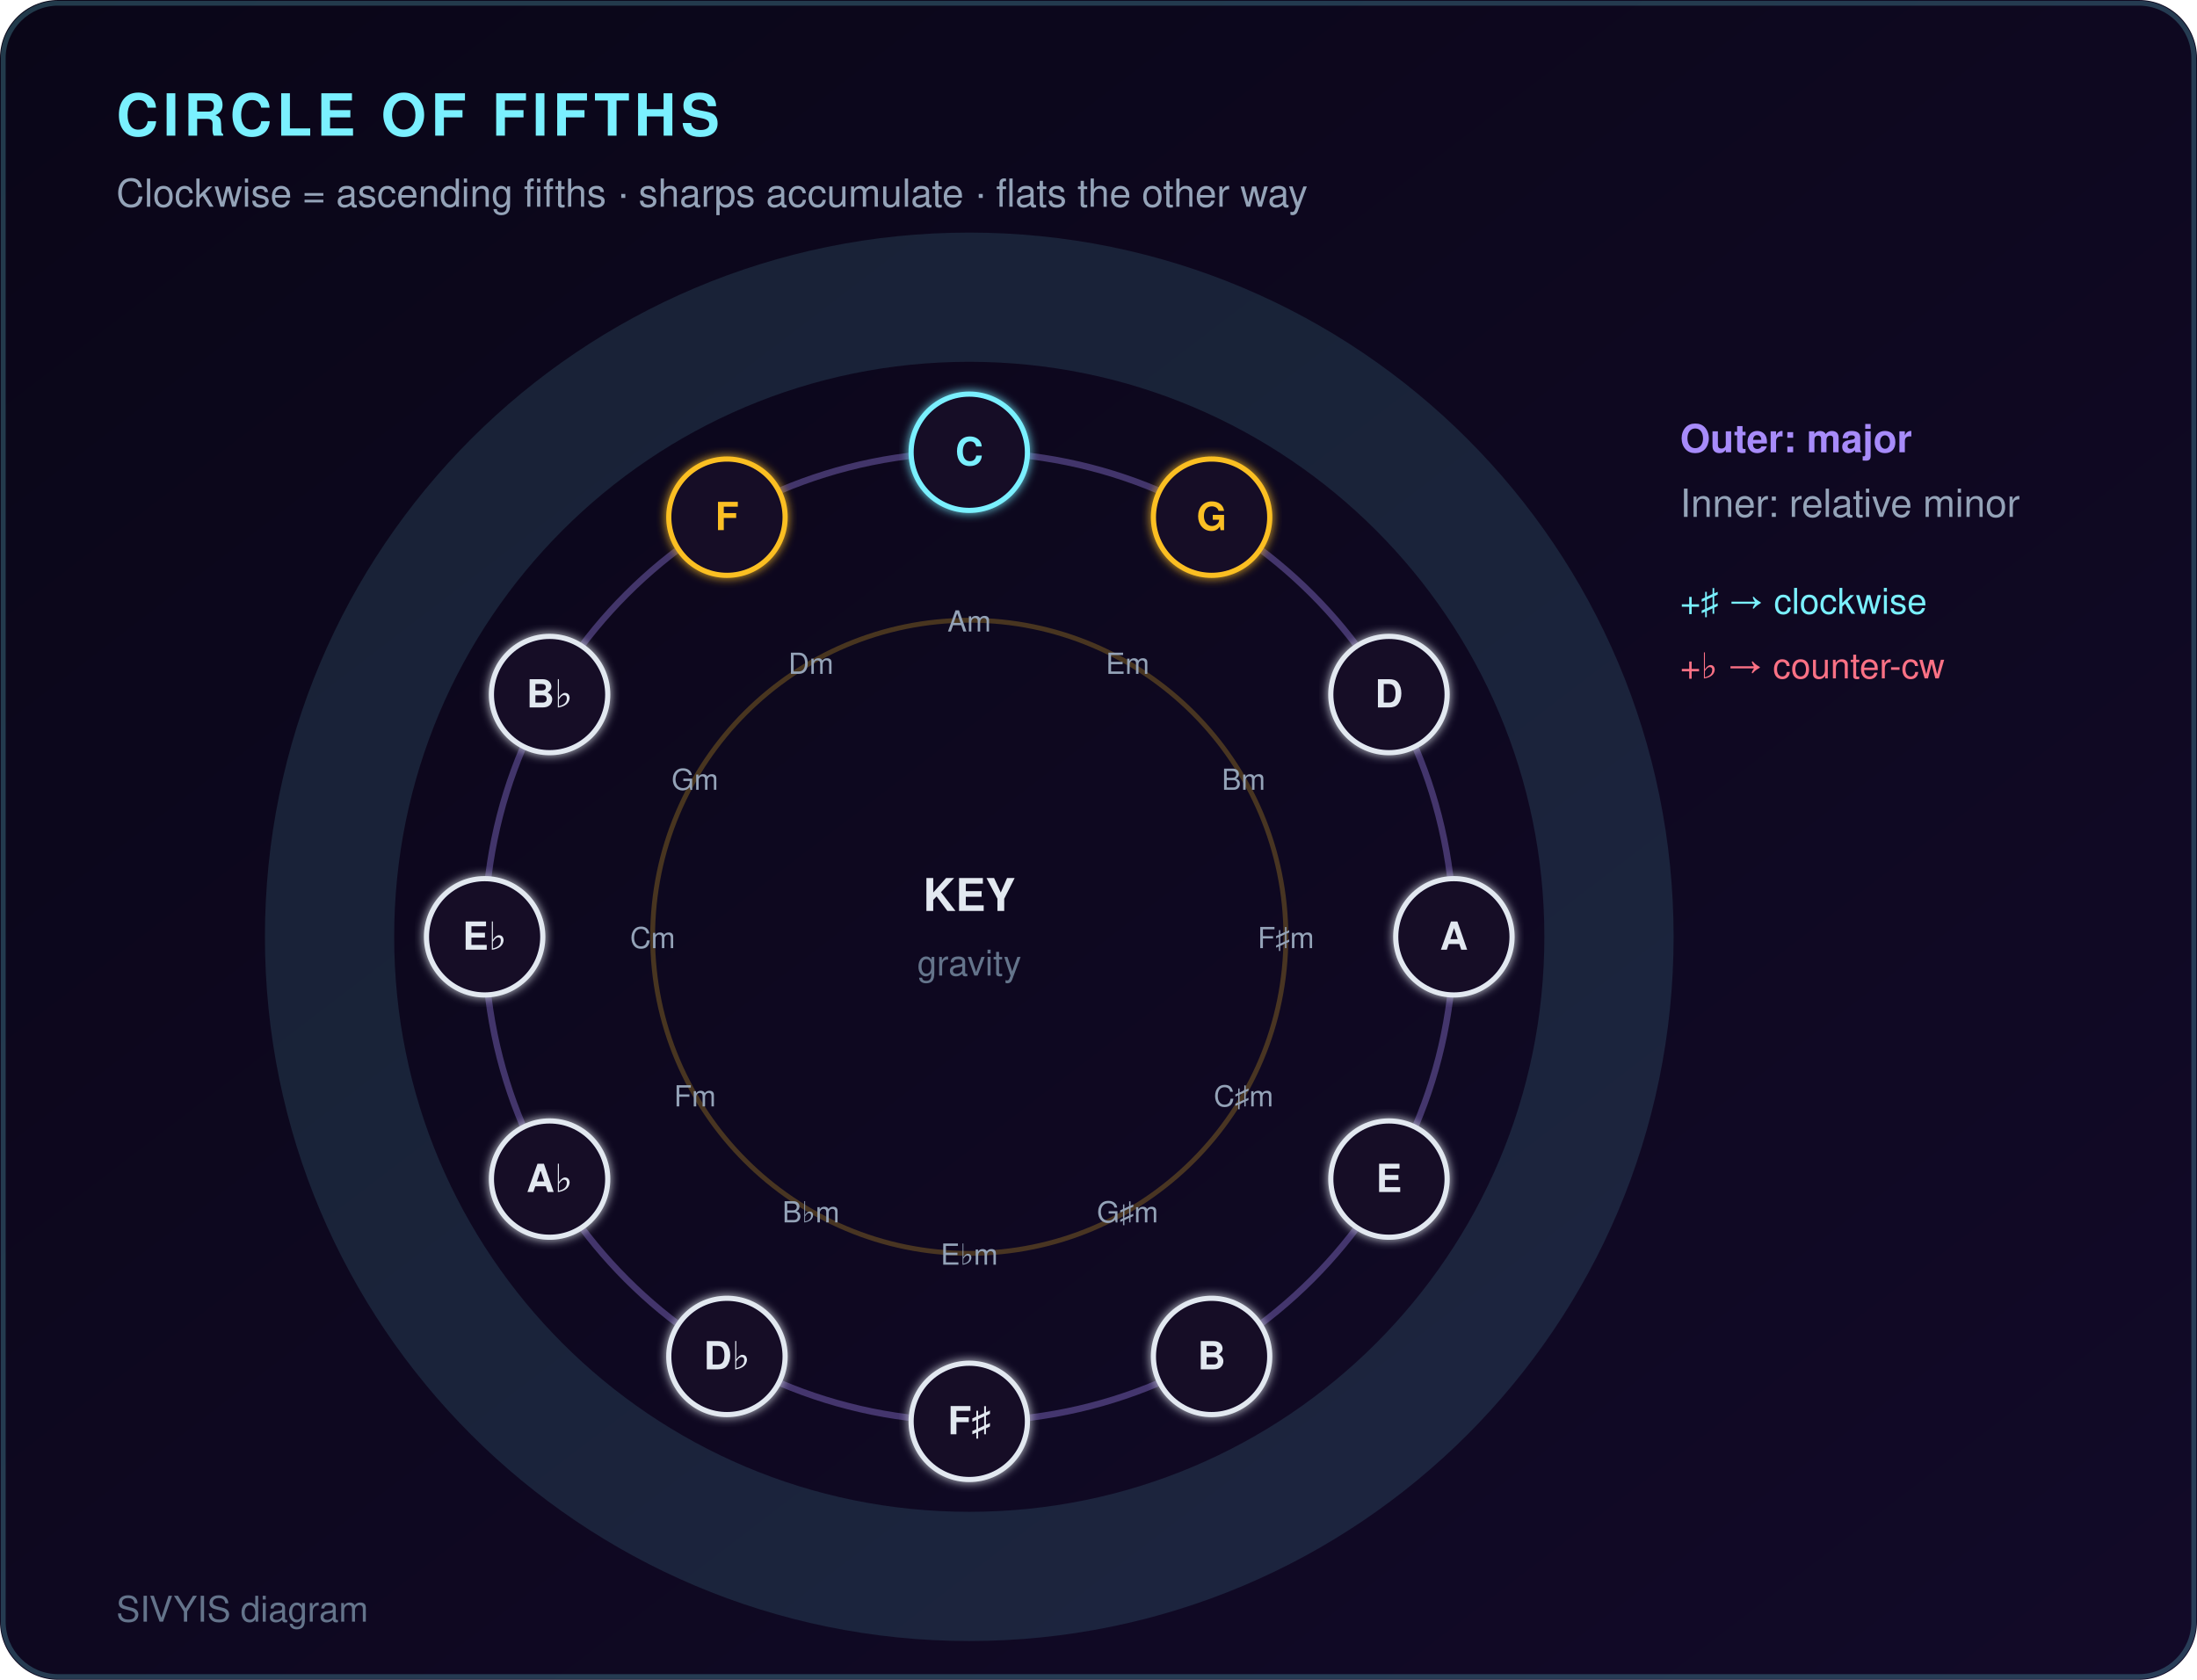
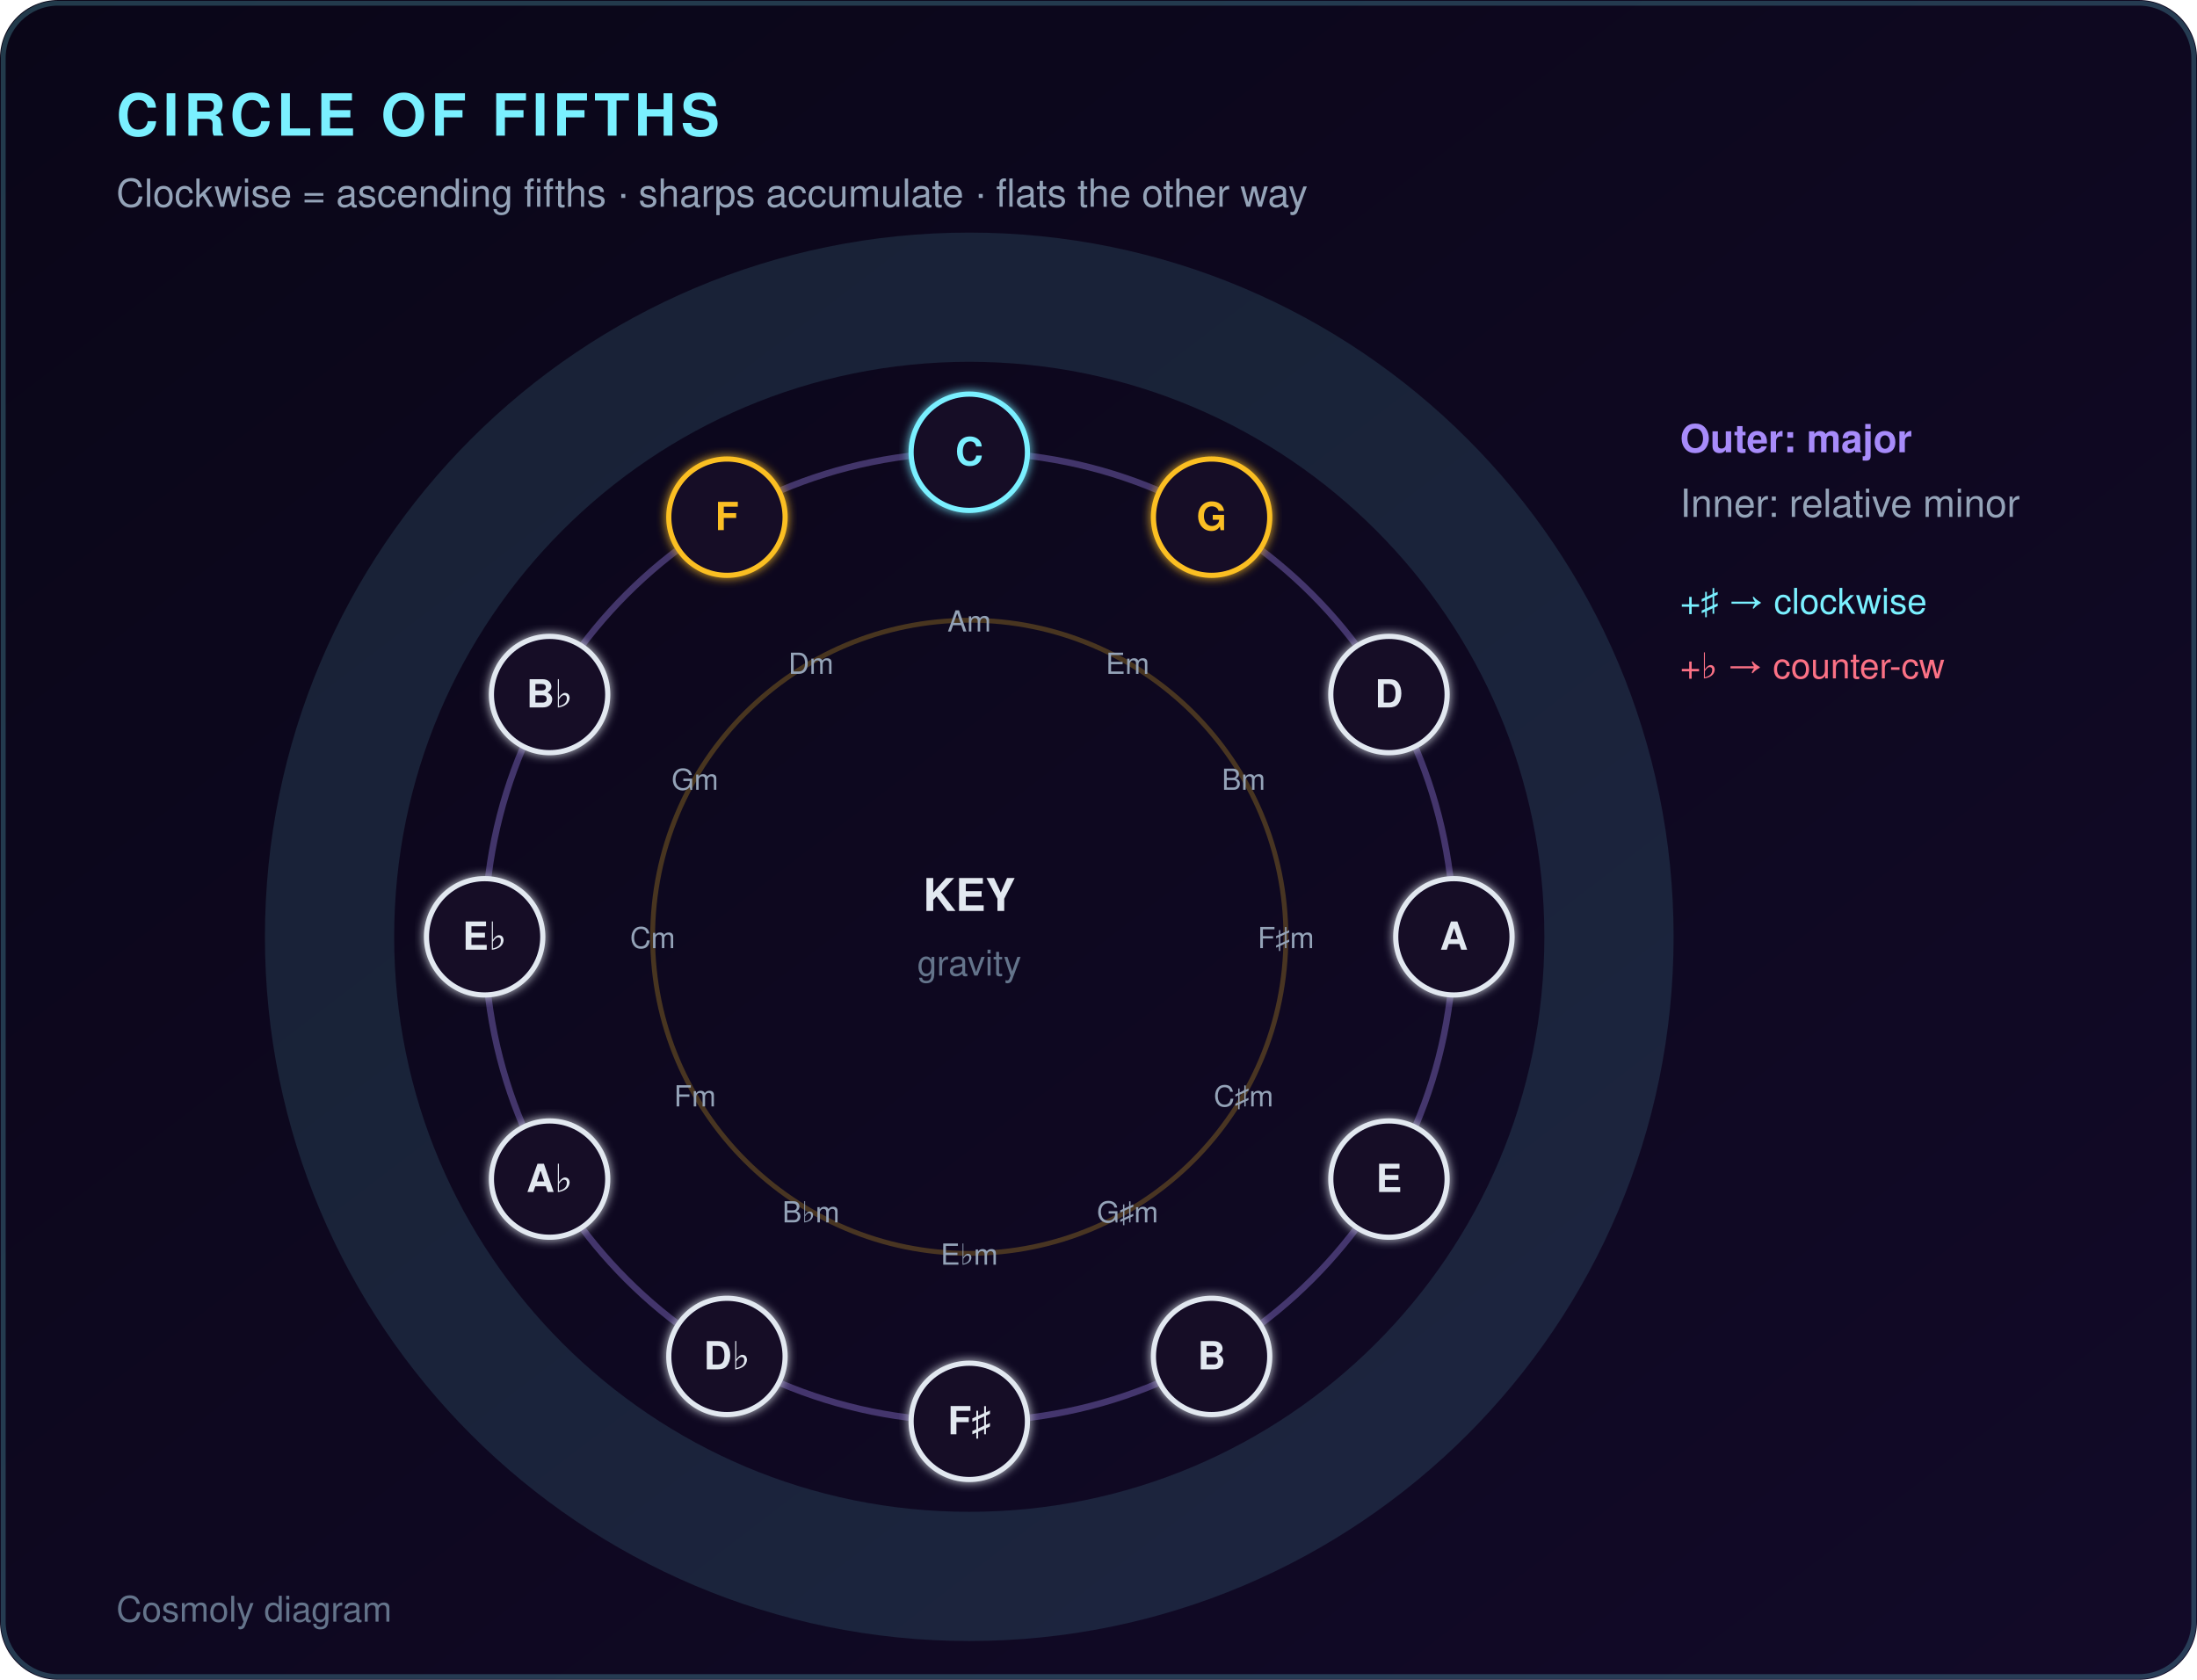
<svg xmlns="http://www.w3.org/2000/svg" viewBox="0 0 680 520" role="img" aria-labelledby="t d">
  <defs>
    <linearGradient id="bg" x1="0" y1="0" x2="1" y2="1">
      <stop offset="0%" stop-color="#0a0618" />
      <stop offset="100%" stop-color="#120a28" />
    </linearGradient>
    <filter id="glow">
      <feGaussianBlur stdDeviation="1.4" result="b" />
      <feMerge>
        <feMergeNode in="b" />
        <feMergeNode in="SourceGraphic" />
      </feMerge>
    </filter>
  </defs>
  <rect width="680" height="520" rx="18" fill="url(#bg)" />
  <rect x="1" y="1" width="678" height="518" rx="17" fill="none" stroke="rgba(122,240,255,0.22)" stroke-width="1.5" />
  <text x="36" y="42" fill="#7af0ff" font-family="Segoe UI, Helvetica, Arial, sans-serif" font-size="18" font-weight="700" letter-spacing="0.08em">CIRCLE OF FIFTHS</text>
  <text x="36" y="64" fill="#94a3b8" font-family="Segoe UI, Helvetica, Arial, sans-serif" font-size="12">Clockwise = ascending fifths · sharps accumulate · flats the other way</text>
  <circle cx="300" cy="290" r="198" fill="none" stroke="rgba(122,240,255,0.12)" stroke-width="40" />
  <circle cx="300" cy="290" r="150" fill="none" stroke="rgba(167,139,250,0.35)" stroke-width="2" />
  <circle cx="300" cy="290" r="98" fill="none" stroke="rgba(251,191,36,0.25)" stroke-width="1.5" />
  <text x="300" y="282" text-anchor="middle" fill="#e2e8f0" font-family="Segoe UI, Helvetica, Arial, sans-serif" font-size="14" font-weight="700">KEY</text>
  <text x="300" y="302" text-anchor="middle" fill="#64748b" font-family="Segoe UI, Helvetica, Arial, sans-serif" font-size="11">gravity</text>
  <circle cx="300.0" cy="140.0" r="18" fill="#120a28" stroke="#7af0ff" stroke-width="1.6" filter="url(#glow)" />
  <text x="300.0" y="144.0" text-anchor="middle" fill="#7af0ff" font-family="Segoe UI, Helvetica, Arial, sans-serif" font-size="12" font-weight="700">C</text>
  <text x="300.0" y="195.5" text-anchor="middle" fill="#94a3b8" font-family="Segoe UI, Helvetica, Arial, sans-serif" font-size="9">Am</text>
  <circle cx="375.0" cy="160.1" r="18" fill="#120a28" stroke="#fbbf24" stroke-width="1.6" filter="url(#glow)" />
  <text x="375.0" y="164.1" text-anchor="middle" fill="#fbbf24" font-family="Segoe UI, Helvetica, Arial, sans-serif" font-size="12" font-weight="700">G</text>
  <text x="349.0" y="208.6" text-anchor="middle" fill="#94a3b8" font-family="Segoe UI, Helvetica, Arial, sans-serif" font-size="9">Em</text>
  <circle cx="429.9" cy="215.0" r="18" fill="#120a28" stroke="#e2e8f0" stroke-width="1.6" filter="url(#glow)" />
  <text x="429.9" y="219.0" text-anchor="middle" fill="#e2e8f0" font-family="Segoe UI, Helvetica, Arial, sans-serif" font-size="12" font-weight="700">D</text>
  <text x="384.9" y="244.5" text-anchor="middle" fill="#94a3b8" font-family="Segoe UI, Helvetica, Arial, sans-serif" font-size="9">Bm</text>
  <circle cx="450.0" cy="290.0" r="18" fill="#120a28" stroke="#e2e8f0" stroke-width="1.6" filter="url(#glow)" />
  <text x="450.0" y="294.0" text-anchor="middle" fill="#e2e8f0" font-family="Segoe UI, Helvetica, Arial, sans-serif" font-size="12" font-weight="700">A</text>
  <text x="398.0" y="293.5" text-anchor="middle" fill="#94a3b8" font-family="Segoe UI, Helvetica, Arial, sans-serif" font-size="9">F♯m</text>
  <circle cx="429.9" cy="365.0" r="18" fill="#120a28" stroke="#e2e8f0" stroke-width="1.6" filter="url(#glow)" />
  <text x="429.9" y="369.0" text-anchor="middle" fill="#e2e8f0" font-family="Segoe UI, Helvetica, Arial, sans-serif" font-size="12" font-weight="700">E</text>
  <text x="384.9" y="342.5" text-anchor="middle" fill="#94a3b8" font-family="Segoe UI, Helvetica, Arial, sans-serif" font-size="9">C♯m</text>
  <circle cx="375.0" cy="419.9" r="18" fill="#120a28" stroke="#e2e8f0" stroke-width="1.6" filter="url(#glow)" />
  <text x="375.0" y="423.9" text-anchor="middle" fill="#e2e8f0" font-family="Segoe UI, Helvetica, Arial, sans-serif" font-size="12" font-weight="700">B</text>
  <text x="349.0" y="378.4" text-anchor="middle" fill="#94a3b8" font-family="Segoe UI, Helvetica, Arial, sans-serif" font-size="9">G♯m</text>
  <circle cx="300.0" cy="440.0" r="18" fill="#120a28" stroke="#e2e8f0" stroke-width="1.6" filter="url(#glow)" />
  <text x="300.0" y="444.0" text-anchor="middle" fill="#e2e8f0" font-family="Segoe UI, Helvetica, Arial, sans-serif" font-size="12" font-weight="700">F♯</text>
  <text x="300.0" y="391.5" text-anchor="middle" fill="#94a3b8" font-family="Segoe UI, Helvetica, Arial, sans-serif" font-size="9">E♭m</text>
  <circle cx="225.0" cy="419.9" r="18" fill="#120a28" stroke="#e2e8f0" stroke-width="1.6" filter="url(#glow)" />
  <text x="225.0" y="423.9" text-anchor="middle" fill="#e2e8f0" font-family="Segoe UI, Helvetica, Arial, sans-serif" font-size="12" font-weight="700">D♭</text>
  <text x="251.0" y="378.4" text-anchor="middle" fill="#94a3b8" font-family="Segoe UI, Helvetica, Arial, sans-serif" font-size="9">B♭m</text>
  <circle cx="170.1" cy="365.0" r="18" fill="#120a28" stroke="#e2e8f0" stroke-width="1.6" filter="url(#glow)" />
  <text x="170.1" y="369.0" text-anchor="middle" fill="#e2e8f0" font-family="Segoe UI, Helvetica, Arial, sans-serif" font-size="12" font-weight="700">A♭</text>
  <text x="215.1" y="342.5" text-anchor="middle" fill="#94a3b8" font-family="Segoe UI, Helvetica, Arial, sans-serif" font-size="9">Fm</text>
  <circle cx="150.0" cy="290.0" r="18" fill="#120a28" stroke="#e2e8f0" stroke-width="1.6" filter="url(#glow)" />
  <text x="150.0" y="294.0" text-anchor="middle" fill="#e2e8f0" font-family="Segoe UI, Helvetica, Arial, sans-serif" font-size="12" font-weight="700">E♭</text>
  <text x="202.0" y="293.5" text-anchor="middle" fill="#94a3b8" font-family="Segoe UI, Helvetica, Arial, sans-serif" font-size="9">Cm</text>
  <circle cx="170.1" cy="215.0" r="18" fill="#120a28" stroke="#e2e8f0" stroke-width="1.6" filter="url(#glow)" />
  <text x="170.1" y="219.0" text-anchor="middle" fill="#e2e8f0" font-family="Segoe UI, Helvetica, Arial, sans-serif" font-size="12" font-weight="700">B♭</text>
  <text x="215.1" y="244.5" text-anchor="middle" fill="#94a3b8" font-family="Segoe UI, Helvetica, Arial, sans-serif" font-size="9">Gm</text>
  <circle cx="225.0" cy="160.1" r="18" fill="#120a28" stroke="#fbbf24" stroke-width="1.6" filter="url(#glow)" />
  <text x="225.0" y="164.1" text-anchor="middle" fill="#fbbf24" font-family="Segoe UI, Helvetica, Arial, sans-serif" font-size="12" font-weight="700">F</text>
  <text x="251.0" y="208.6" text-anchor="middle" fill="#94a3b8" font-family="Segoe UI, Helvetica, Arial, sans-serif" font-size="9">Dm</text>
  <text x="520" y="140" fill="#a78bfa" font-family="Segoe UI, Helvetica, Arial, sans-serif" font-size="12" font-weight="600">Outer: major</text>
  <text x="520" y="160" fill="#94a3b8" font-family="Segoe UI, Helvetica, Arial, sans-serif" font-size="12">Inner: relative minor</text>
  <text x="520" y="190" fill="#7af0ff" font-family="Segoe UI, Helvetica, Arial, sans-serif" font-size="11">+♯ → clockwise</text>
  <text x="520" y="210" fill="#fb7185" font-family="Segoe UI, Helvetica, Arial, sans-serif" font-size="11">+♭ → counter-cw</text>
-   <text x="36" y="502" fill="#64748b" font-family="Segoe UI, Helvetica, Arial, sans-serif" font-size="11">SIVYIS diagram</text>
+   <text x="36" y="502" fill="#64748b" font-family="Segoe UI, Helvetica, Arial, sans-serif" font-size="11">Cosmoly diagram</text>
</svg>
